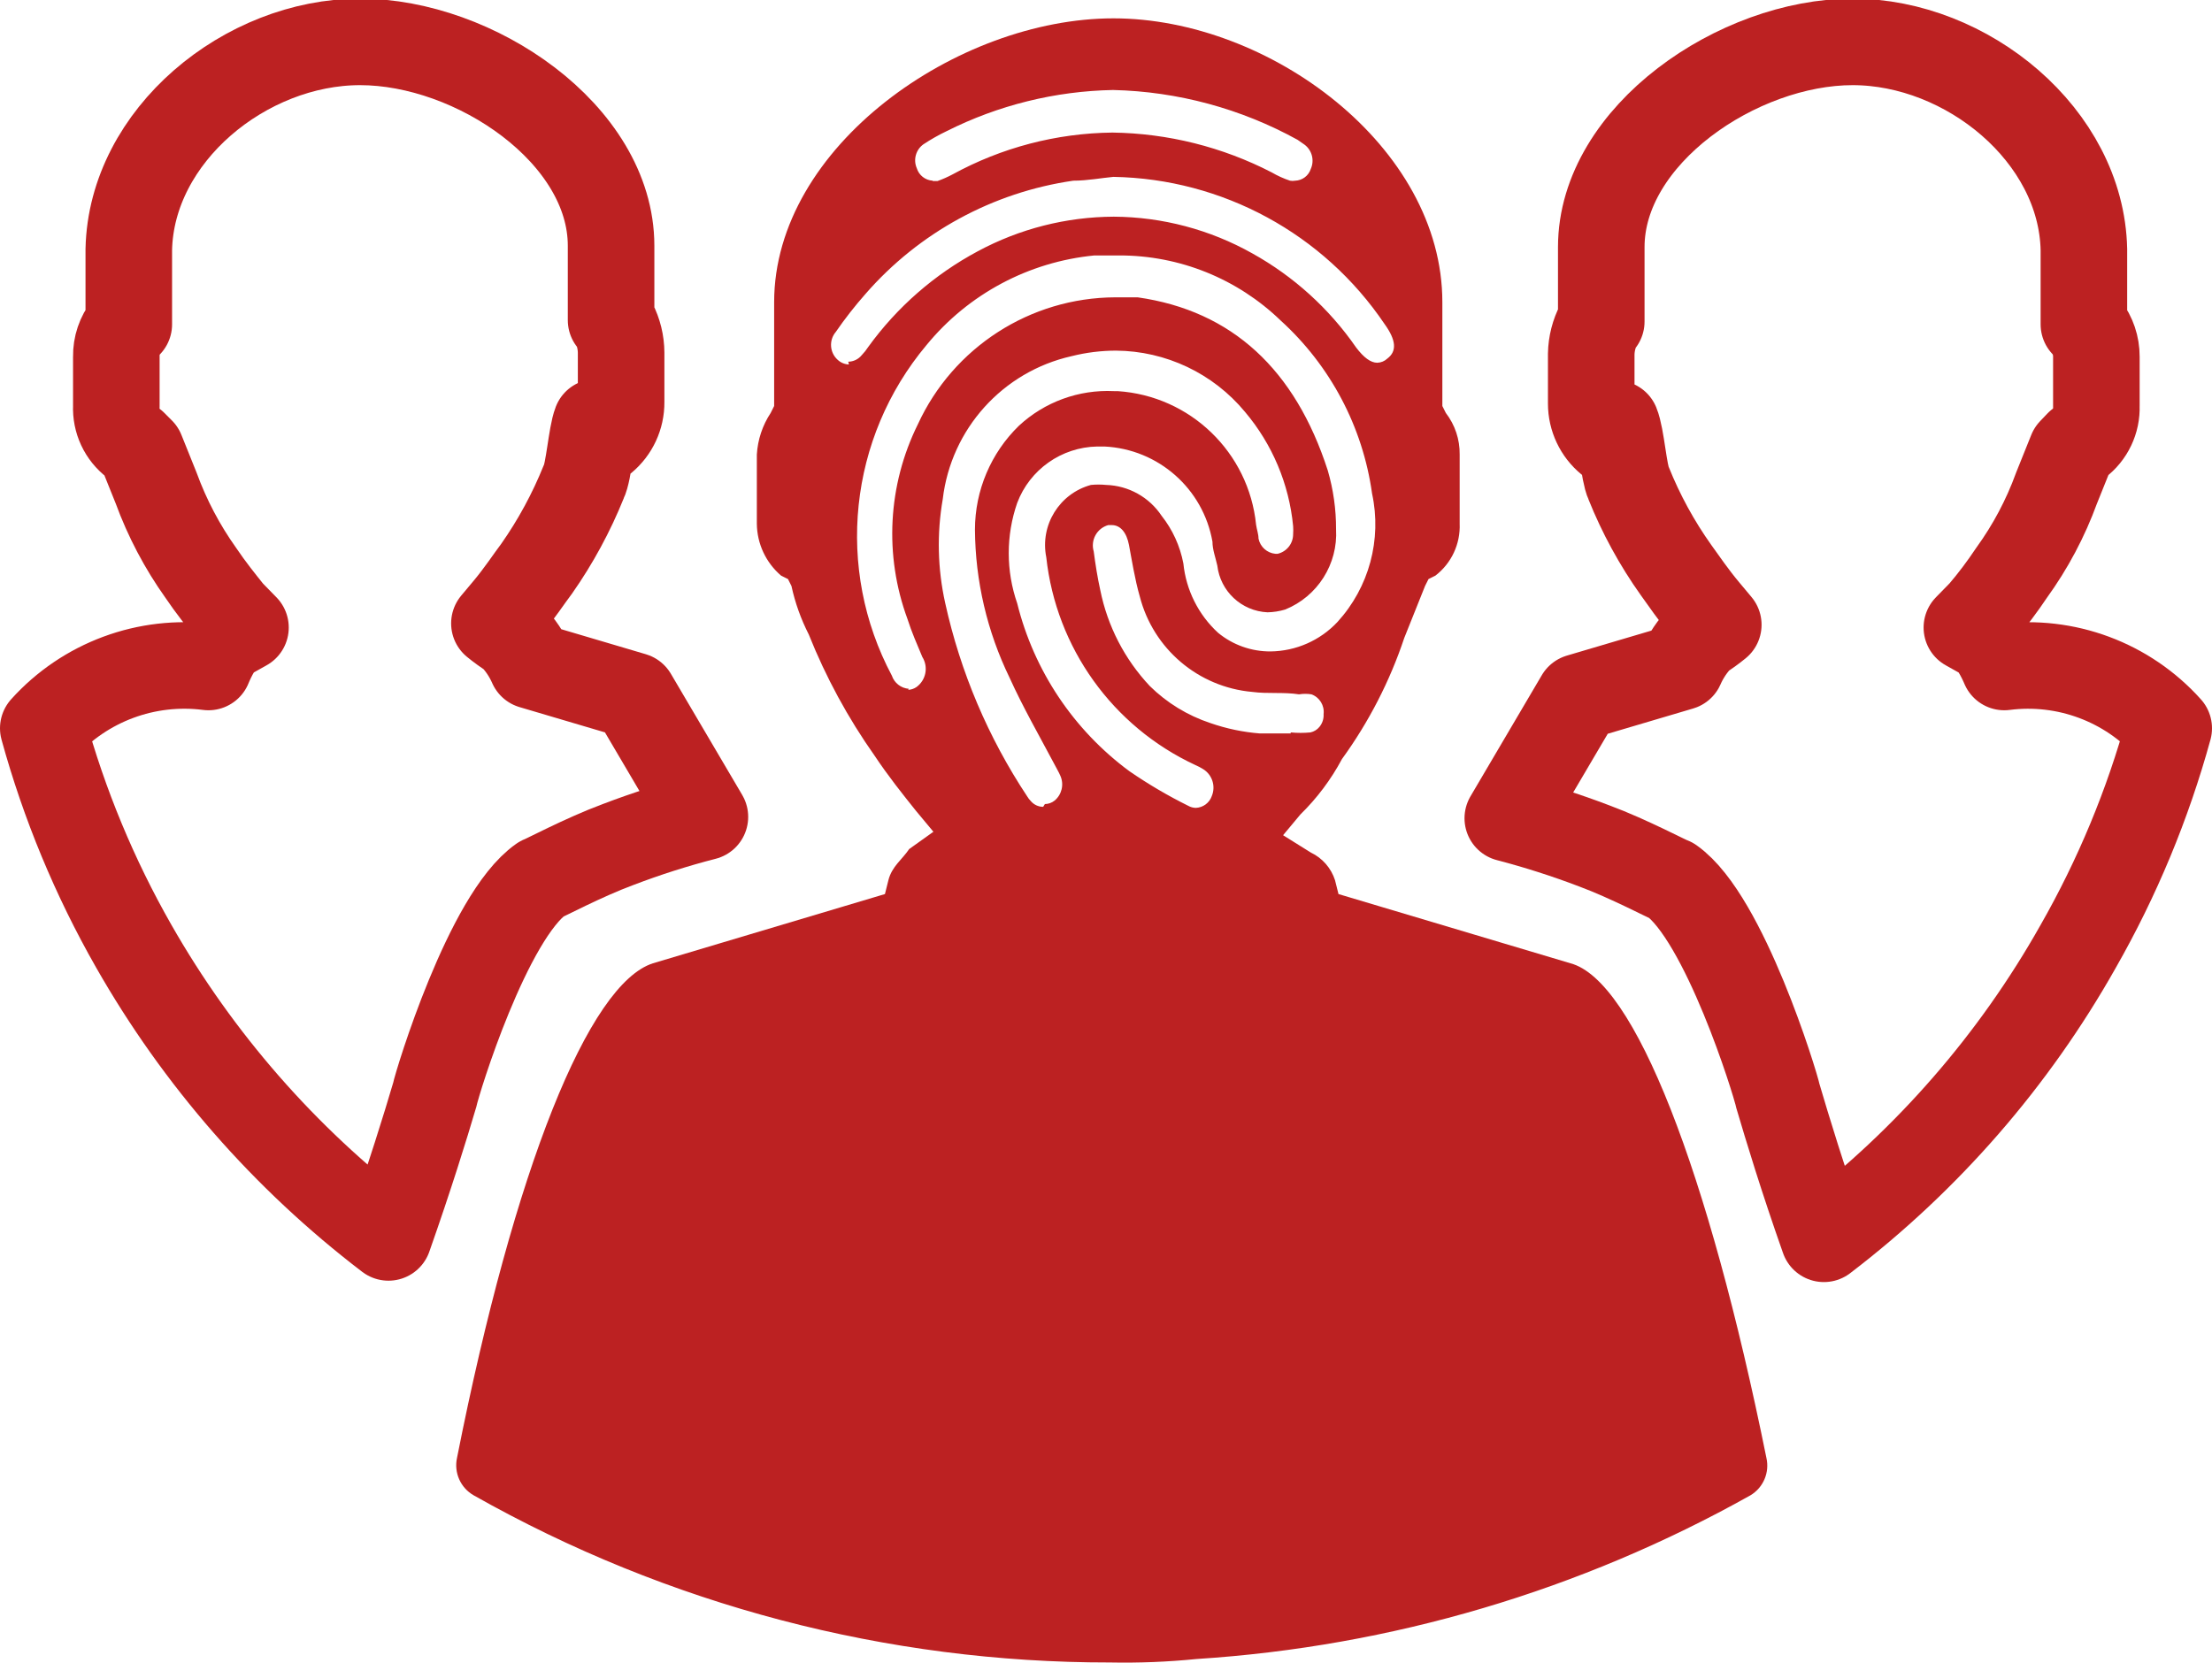
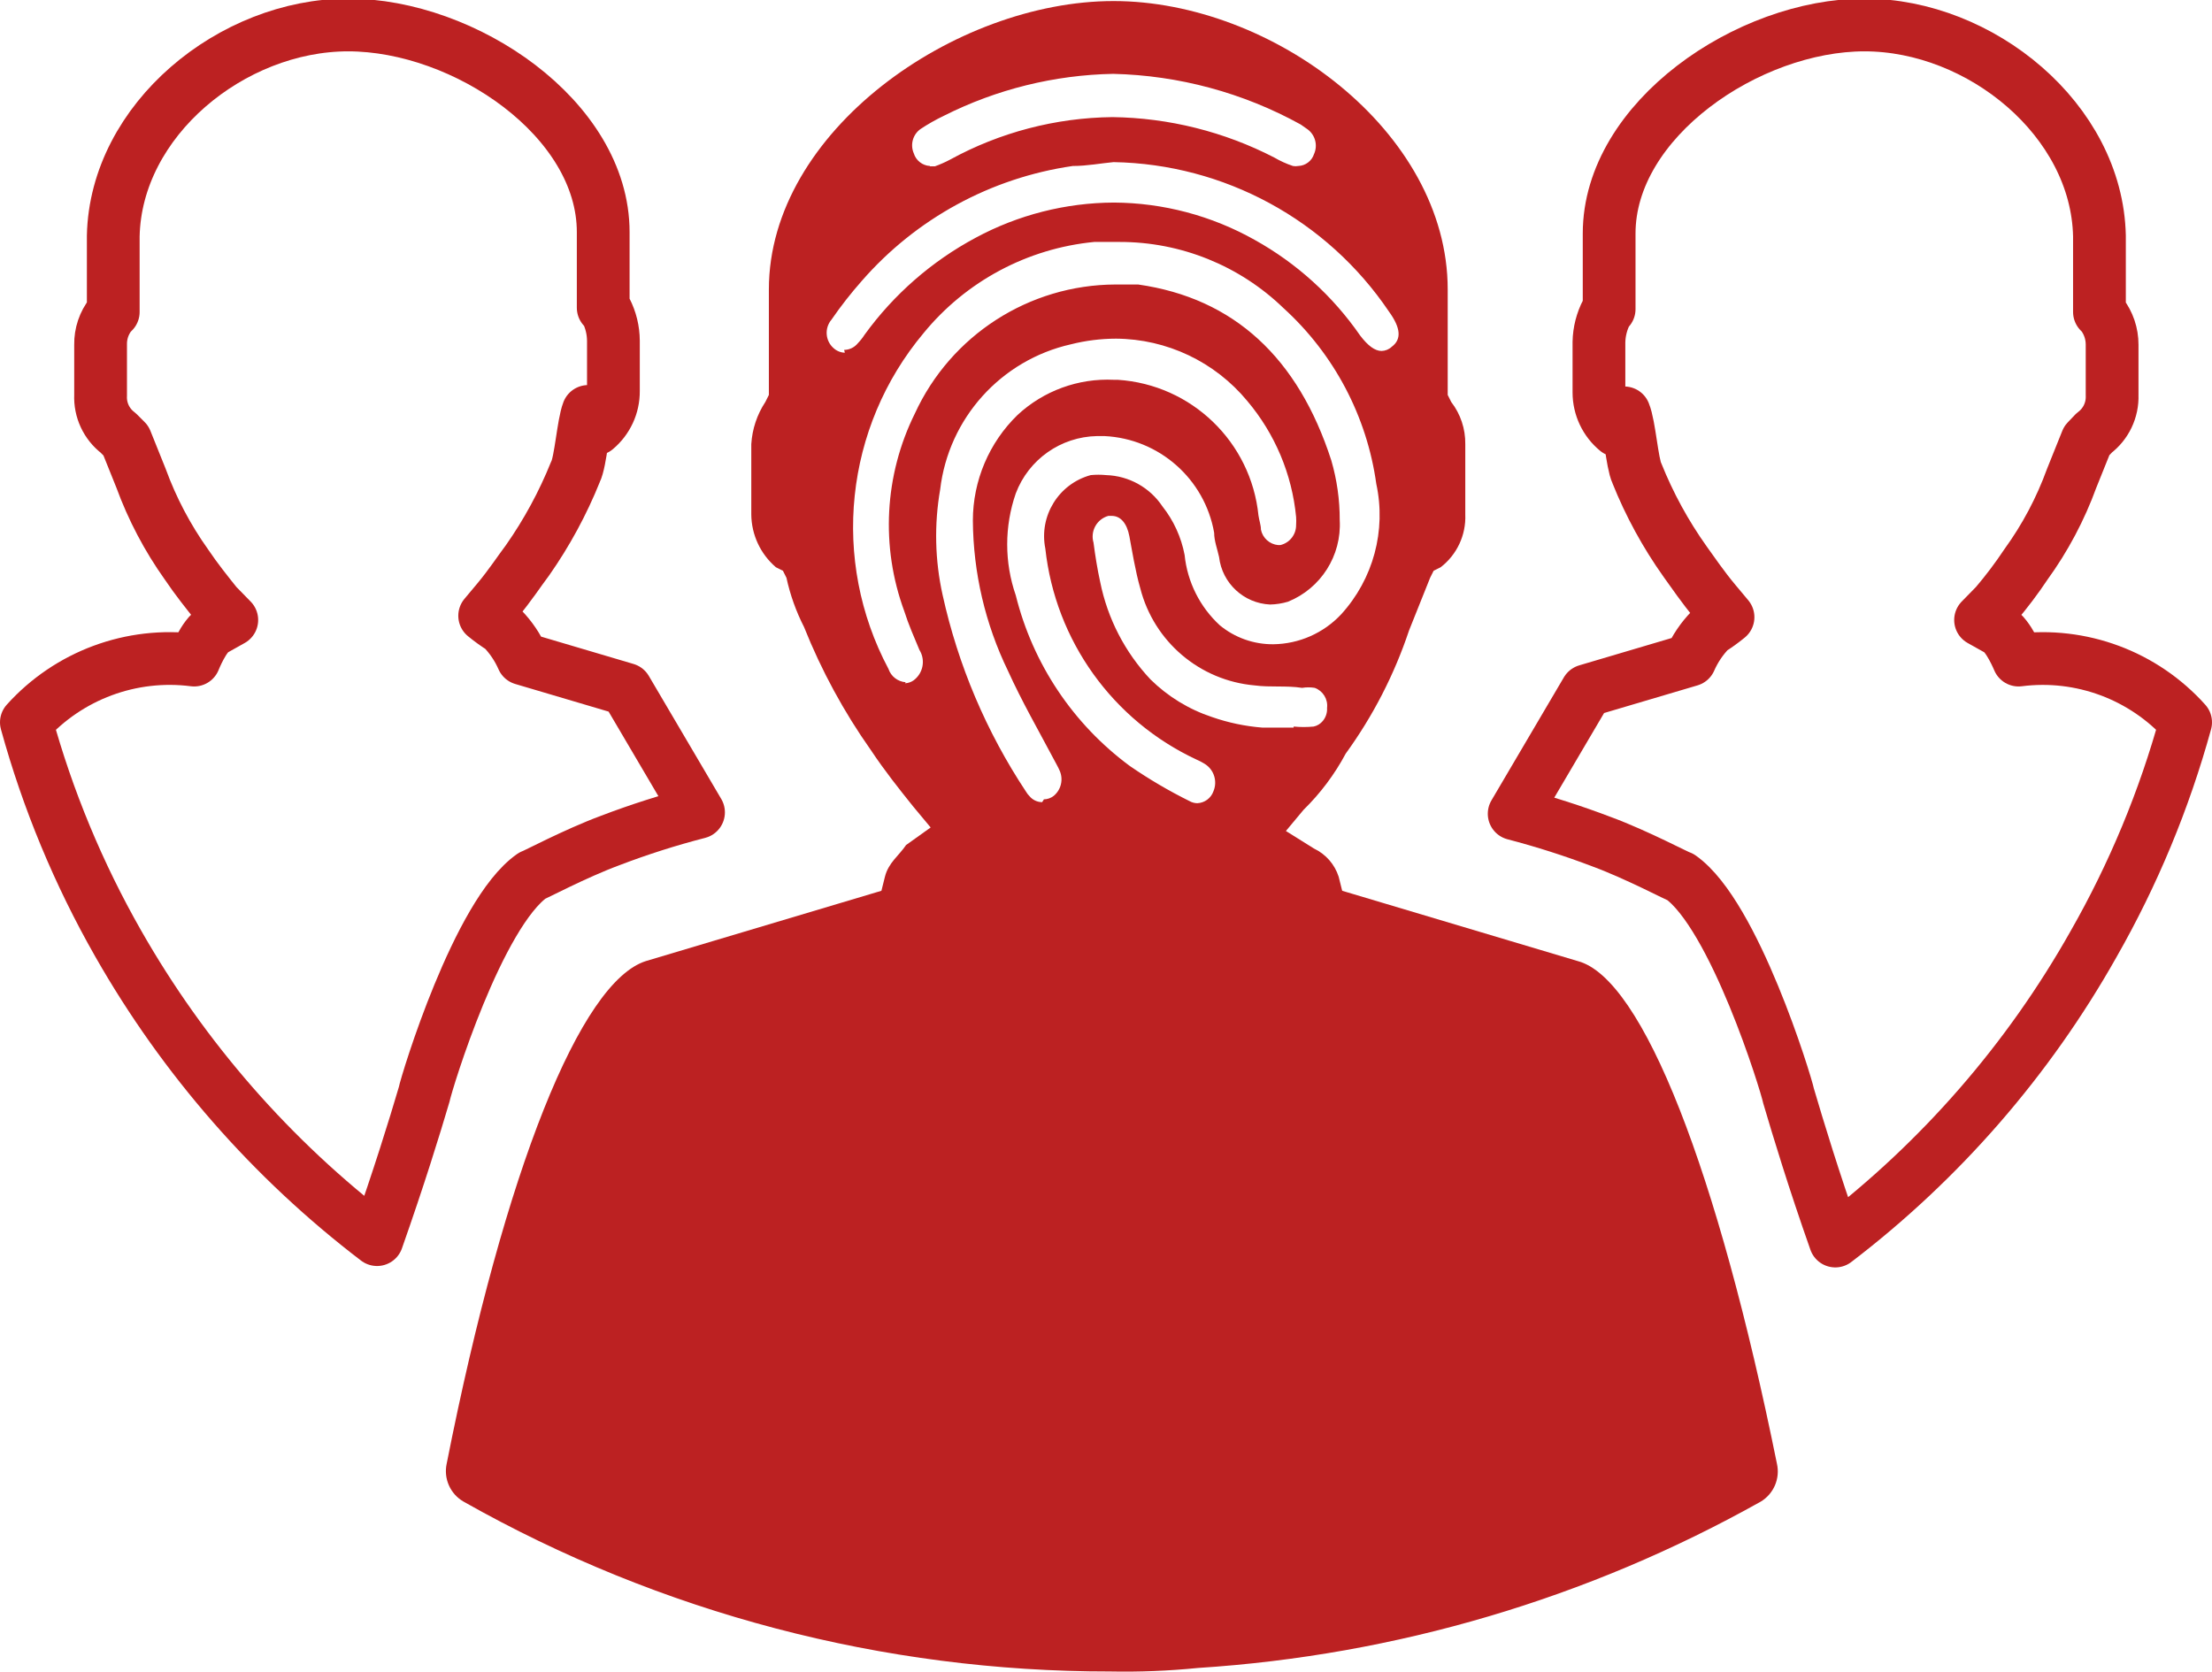
- <svg xmlns="http://www.w3.org/2000/svg" viewBox="0 0 63.89 48.03">
-   <path d="M70.62,53.14a5.45,5.45,0,0,0-4.75-1.77s-.29-.71-.58-.86l-.5-.28.43-.44a12.1,12.1,0,0,0,.86-1.14,10,10,0,0,0,1.3-2.45l.43-1.07.21-.22a1.28,1.28,0,0,0,.51-1.07V42.4a1.41,1.41,0,0,0-.29-.86l-.07-.07V39.31c-.07-3.3-3.38-6-6.68-6S54.23,36,54.23,39.24v2.15l-.07.08a1.93,1.93,0,0,0-.22.86v1.43a1.4,1.4,0,0,0,.51,1.08l.21-.5c.15.36.22,1.43.36,1.72a12.07,12.07,0,0,0,1.37,2.51c.21.29.5.72.86,1.15l.36.43a4.89,4.89,0,0,1-.5.36,2.89,2.89,0,0,0-.58.86l-2.94.87-2.06,3.5a24,24,0,0,1,2.5.8c1,.37,2.18,1,2.23,1,1.53,1.08,3,5.87,3.07,6.22.28.95.71,2.37,1.33,4.13A27.78,27.78,0,0,0,68,59.45,27.35,27.35,0,0,0,70.62,53.14Z" transform="translate(-7.98 -32.1)" style="fill:none;stroke:#bc2122;stroke-linejoin:round;stroke-width:2.5px" />
-   <path d="M40.05,79.38a36.38,36.38,0,0,1-18-4.73.26.26,0,0,1-.12-.28C24,64.18,26.12,61,27.08,60.65l7.09-2.12.21-.81a.83.83,0,0,1,.21-.31l.2-.24,1.25-.9-1-1.22a17,17,0,0,1-1.15-1.53A16.28,16.28,0,0,1,32,50.15a5.23,5.23,0,0,1-.45-1.26l0-.1-.26-.52L31,48.1a1.23,1.23,0,0,1-.36-.87v-2a1.82,1.82,0,0,1,.27-.78L31.1,44V40.83c0-4,5-7.45,9-7.45s8.75,3.33,8.75,7.45v.87a2.21,2.21,0,0,0-.35-.68,11.61,11.61,0,0,0-3.07-3,1.24,1.24,0,0,0,1.07-.81,1.35,1.35,0,0,0-.38-1.54,2.88,2.88,0,0,0-.34-.23A12.47,12.47,0,0,0,40.16,34,11.88,11.88,0,0,0,35,35.22a6.81,6.81,0,0,0-.77.44,1.32,1.32,0,0,0-.46,1.58,1.28,1.28,0,0,0,1,.82,11.82,11.82,0,0,0-2.39,2,12.41,12.41,0,0,0-.92,1.17A1.34,1.34,0,0,0,31.67,43a1.18,1.18,0,0,0,1.35.22,9.58,9.58,0,0,0,0,8.71,1.32,1.32,0,0,0,1.17.81,1.31,1.31,0,0,0,1.05-.61A20.79,20.79,0,0,0,37,55.54a2.35,2.35,0,0,0,.19.25,1.27,1.27,0,0,0,.91.4,1.21,1.21,0,0,0,.74-.26,1.35,1.35,0,0,0,.41-1.56,1.08,1.08,0,0,0-.08-.19,8.68,8.68,0,0,0,1,.82,12.19,12.19,0,0,0,1.57.93l.21.12a1.22,1.22,0,0,0,.58.15,1.28,1.28,0,0,0,1.15-.8,1.34,1.34,0,0,0-.32-1.53,5.4,5.4,0,0,0,1,.14,7.33,7.33,0,0,0,.94.06,3.69,3.69,0,0,0,.64,0A6.41,6.41,0,0,1,45,55.1l-1.1,1.32,1.53.95a.69.69,0,0,1,.39.4l.19.76,7.11,2.12c.87.23,3,3.39,5.13,13.72a.27.27,0,0,1-.11.28A37,37,0,0,1,42.5,79.29,22.48,22.48,0,0,1,40.05,79.38Zm6.87-27a1.24,1.24,0,0,0-.85-.92l-.08,0a3.75,3.75,0,0,0,1.11-.79,4.93,4.93,0,0,0,1.22-4.34,9.31,9.31,0,0,0-.94-3,1.41,1.41,0,0,0,.35.05,1.16,1.16,0,0,0,.79-.32,1.27,1.27,0,0,0,.38-.56V44l.21.42,0,0a1.21,1.21,0,0,1,.25.75v2a1.06,1.06,0,0,1-.36.87l-.35.17-.21.43-.63,1.56A12.5,12.5,0,0,1,46.92,52.37ZM44.61,49a.73.73,0,0,1-.65-.53,1.2,1.2,0,0,0,.87.38h.06l.13,0,.18,0a1,1,0,0,1-.32.16A.86.86,0,0,1,44.61,49Zm-1.69-3.28a3.76,3.76,0,0,0-3-1.57h.28A3.26,3.26,0,0,1,42.92,45.76ZM44,43.05a5.45,5.45,0,0,0-3.82-1.57,6.12,6.12,0,0,0-1.45.18l-.29.07a6.56,6.56,0,0,1,1.77-.29h.52A5.4,5.4,0,0,1,44,43.05Z" transform="translate(-7.98 -32.1)" style="fill:#bc2122" />
-   <path d="M33.1,37.58a2.15,2.15,0,0,0,.34.54,12.34,12.34,0,0,0-1.32,1.2,5.92,5.92,0,0,1,1-1.74m14,.2A5.82,5.82,0,0,1,47.77,39c-.29-.28-.59-.55-.9-.8a1.64,1.64,0,0,0,.26-.37M31.85,44h0m-.17.5A9.2,9.2,0,0,0,31.35,46v-.72a1.15,1.15,0,0,1,.15-.38l.05-.08,0-.09.09-.18M35,53.38c.17.36.35.73.55,1.1-.27-.33-.53-.66-.79-1l.24-.08m4.94,2.37c.48.33,1,.59,1.45.85l.22.11a1.92,1.92,0,0,0,.93.24,1.84,1.84,0,0,0,.66-.12l1.08.68.8.5.06,0h0l.07.25.2.83.82.24,6.71,2c.6.29,2.55,3.15,4.54,12.8a36.09,36.09,0,0,1-15,4.37h-.09a21.81,21.81,0,0,1-2.31.08,35.68,35.68,0,0,1-17.32-4.46c2-9.65,4-12.56,4.55-12.8l6.7-2,.82-.24L35,58.3l.07-.32.08-.08.15-.18.51-.37,1.12-.8a1.94,1.94,0,0,0,1.17.39,1.91,1.91,0,0,0,1.2-.42,2,2,0,0,0,.61-.77m.23-23.12c-4.5,0-9.8,3.7-9.8,8.2v3l-.1.2a2.45,2.45,0,0,0-.4,1.2v2a2,2,0,0,0,.7,1.5l.2.1.1.2a5.78,5.78,0,0,0,.5,1.4,17,17,0,0,0,1.9,3.5c.4.6.8,1.1,1.2,1.6l.5.6-.7.5c-.2.3-.5.5-.6.9l-.1.4-6.7,2c-1.85.59-4,5.9-5.66,14.29a1,1,0,0,0,.48,1.08,37.26,37.26,0,0,0,18.38,4.83,20.9,20.9,0,0,0,2.5-.1,37.64,37.64,0,0,0,16-4.73A1,1,0,0,0,59,74.22c-1.68-8.3-3.81-13.8-5.66-14.29l-6.7-2-.1-.4a1.34,1.34,0,0,0-.7-.8l-.8-.5.5-.6a6.56,6.56,0,0,0,1.2-1.6,12.93,12.93,0,0,0,1.8-3.5l.6-1.5.1-.2.2-.1a1.8,1.8,0,0,0,.7-1.5v-2a1.92,1.92,0,0,0-.4-1.2l-.1-.2v-3c0-4.5-5-8.2-9.5-8.2Zm-5.22,4.69a.51.51,0,0,1-.46-.36.57.57,0,0,1,.19-.69,5.51,5.51,0,0,1,.67-.38,11.16,11.16,0,0,1,4.81-1.19,11.59,11.59,0,0,1,5.33,1.44l.2.14a.58.58,0,0,1,.18.7.49.49,0,0,1-.45.34.4.4,0,0,1-.15,0,2.79,2.79,0,0,1-.53-.24,10.33,10.33,0,0,0-4.6-1.15,9.84,9.84,0,0,0-4.62,1.21,3.3,3.3,0,0,1-.43.19l-.14,0ZM32.5,42.63a.5.5,0,0,1-.32-.13.58.58,0,0,1-.06-.81,11.58,11.58,0,0,1,.86-1.1,9.82,9.82,0,0,1,6-3.27c.41,0,.82-.08,1.16-.11a9.65,9.65,0,0,1,7.83,4.25c.34.47.36.79.08,1a.44.44,0,0,1-.29.12c-.19,0-.39-.15-.61-.44a8.91,8.91,0,0,0-3-2.72,8.26,8.26,0,0,0-4-1.06,8.36,8.36,0,0,0-3.93,1,9.34,9.34,0,0,0-3.16,2.76,1.55,1.55,0,0,1-.19.24.51.51,0,0,1-.39.19ZM34.23,52a.56.56,0,0,1-.49-.38,8.59,8.59,0,0,1,1-9.55,7.16,7.16,0,0,1,4.85-2.59l.72,0a6.69,6.69,0,0,1,4.66,1.88,8.3,8.3,0,0,1,2.64,5,4.19,4.19,0,0,1-1,3.71,2.69,2.69,0,0,1-1.93.85,2.36,2.36,0,0,1-1.52-.54,3.15,3.15,0,0,1-1-2A3.18,3.18,0,0,0,41.53,47a2,2,0,0,0-1.6-.89,2.25,2.25,0,0,0-.44,0,1.8,1.8,0,0,0-1.29,2.09,7.52,7.52,0,0,0,4.3,6,1.67,1.67,0,0,1,.23.12.63.63,0,0,1,.25.78.51.51,0,0,1-.46.34.46.46,0,0,1-.22-.06,13.77,13.77,0,0,1-1.7-1,8.61,8.61,0,0,1-3.24-4.85,4.43,4.43,0,0,1,0-2.9A2.52,2.52,0,0,1,39.67,45h.21A3.33,3.33,0,0,1,43,47.75c0,.23.09.46.14.69a1.53,1.53,0,0,0,1.45,1.35,1.92,1.92,0,0,0,.51-.08,2.36,2.36,0,0,0,1.47-2.32,6,6,0,0,0-.24-1.7c-.94-2.91-2.76-4.61-5.49-5l-.23,0h-.42a6.3,6.3,0,0,0-5.7,3.67,7.12,7.12,0,0,0-.3,5.62c.12.38.28.74.43,1.1a.65.65,0,0,1-.17.87.46.46,0,0,1-.24.08Zm3.88,3.41a.47.47,0,0,1-.36-.17.64.64,0,0,1-.1-.13,16.56,16.56,0,0,1-2.37-5.59,7.73,7.73,0,0,1-.07-3,4.81,4.81,0,0,1,3.72-4.13,5.28,5.28,0,0,1,1.28-.16A4.88,4.88,0,0,1,43.94,44a6,6,0,0,1,1.39,3.3,1.69,1.69,0,0,1,0,.23.58.58,0,0,1-.45.57h-.06a.55.55,0,0,1-.49-.44c0-.13-.05-.26-.07-.4a4.3,4.3,0,0,0-4-3.86h-.11a3.76,3.76,0,0,0-2.74,1,4.19,4.19,0,0,0-1.27,3,9.94,9.94,0,0,0,1,4.28c.39.86.85,1.66,1.29,2.49.06.12.13.23.18.35a.61.61,0,0,1-.17.71.46.46,0,0,1-.28.1Zm7.15-2.12c-.41,0-.84,0-.89,0a5.71,5.71,0,0,1-1.43-.3,4.51,4.51,0,0,1-1.75-1.07,5.68,5.68,0,0,1-1.43-2.77c-.08-.36-.14-.74-.19-1.12a.61.61,0,0,1,.42-.76h.1c.25,0,.43.21.5.58s.17,1,.31,1.48a3.69,3.69,0,0,0,3.25,2.76c.45.06.9,0,1.35.07a1.11,1.11,0,0,1,.36,0,.54.54,0,0,1,.35.57.53.53,0,0,1-.12.37.46.46,0,0,1-.26.16,2.94,2.94,0,0,1-.57,0Z" transform="translate(-7.98 -32.1)" style="fill:#bc2122" />
-   <path d="M9.23,53.14A5.48,5.48,0,0,1,14,51.37s.28-.71.57-.86l.5-.28-.43-.44c-.28-.35-.57-.71-.86-1.14a10.35,10.35,0,0,1-1.29-2.45l-.43-1.07-.22-.22a1.27,1.27,0,0,1-.5-1.07V42.4a1.35,1.35,0,0,1,.29-.86l.07-.07V39.31c.07-3.3,3.37-6,6.68-6s7.25,2.66,7.25,5.89v2.15l.08.08a1.91,1.91,0,0,1,.21.86v1.43a1.39,1.39,0,0,1-.5,1.08l-.22-.5c-.14.36-.21,1.43-.36,1.72a12.5,12.5,0,0,1-1.36,2.51c-.22.29-.5.72-.86,1.15l-.36.43a4.89,4.89,0,0,0,.5.36,2.89,2.89,0,0,1,.58.86l2.94.87,2.06,3.5a23.31,23.31,0,0,0-2.51.8c-1,.37-2.18,1-2.22,1-1.54,1.08-3,5.87-3.07,6.22-.28.95-.72,2.37-1.34,4.13a28.05,28.05,0,0,1-7.36-8.42A27.35,27.35,0,0,1,9.23,53.14Z" transform="translate(-7.98 -32.1)" style="fill:none;stroke:#bc2122;stroke-linejoin:round;stroke-width:2.5px" />
+ <svg xmlns="http://www.w3.org/2000/svg" viewBox="0 0 62.89 47.53">
+   <path d="M70.62,53.14a5.45,5.45,0,0,0-4.75-1.77s-.29-.71-.58-.86l-.5-.28.43-.44a12.1,12.1,0,0,0,.86-1.14,10,10,0,0,0,1.3-2.45l.43-1.07.21-.22a1.28,1.28,0,0,0,.51-1.07V42.4a1.41,1.41,0,0,0-.29-.86l-.07-.07V39.31c-.07-3.3-3.38-6-6.68-6S54.23,36,54.23,39.24v2.15l-.07.08a1.93,1.93,0,0,0-.22.86v1.43a1.4,1.4,0,0,0,.51,1.08l.21-.5c.15.36.22,1.43.36,1.72a12.07,12.07,0,0,0,1.37,2.51c.21.29.5.72.86,1.15l.36.43a4.89,4.89,0,0,1-.5.36,2.89,2.89,0,0,0-.58.86l-2.94.87-2.06,3.5a24,24,0,0,1,2.5.8c1,.37,2.18,1,2.23,1,1.53,1.08,3,5.87,3.07,6.22.28.95.71,2.37,1.33,4.13A27.78,27.78,0,0,0,68,59.45,27.35,27.35,0,0,0,70.62,53.14Z" transform="translate(-8.48 -32.6)" style="fill:none;stroke:#bc2122;stroke-linejoin:round;stroke-width:1.5px" />
+   <path d="M40.05,79.38a36.38,36.38,0,0,1-18-4.73.26.26,0,0,1-.12-.28C24,64.18,26.12,61,27.08,60.65l7.09-2.12.21-.81a.83.83,0,0,1,.21-.31l.2-.24,1.25-.9-1-1.22a17,17,0,0,1-1.15-1.53A16.28,16.28,0,0,1,32,50.15a5.23,5.23,0,0,1-.45-1.26l0-.1-.26-.52L31,48.1a1.23,1.23,0,0,1-.36-.87v-2a1.82,1.82,0,0,1,.27-.78L31.1,44V40.83c0-4,5-7.45,9-7.45s8.75,3.33,8.75,7.45v.87a2.21,2.21,0,0,0-.35-.68,11.61,11.61,0,0,0-3.07-3,1.24,1.24,0,0,0,1.07-.81,1.35,1.35,0,0,0-.38-1.54,2.88,2.88,0,0,0-.34-.23A12.47,12.47,0,0,0,40.16,34,11.88,11.88,0,0,0,35,35.22a6.81,6.81,0,0,0-.77.44,1.32,1.32,0,0,0-.46,1.58,1.28,1.28,0,0,0,1,.82,11.82,11.82,0,0,0-2.39,2,12.41,12.41,0,0,0-.92,1.17A1.34,1.34,0,0,0,31.67,43a1.18,1.18,0,0,0,1.35.22,9.58,9.58,0,0,0,0,8.71,1.32,1.32,0,0,0,1.17.81,1.31,1.31,0,0,0,1.05-.61A20.79,20.79,0,0,0,37,55.54a2.35,2.35,0,0,0,.19.25,1.27,1.27,0,0,0,.91.4,1.21,1.21,0,0,0,.74-.26,1.35,1.35,0,0,0,.41-1.56,1.08,1.08,0,0,0-.08-.19,8.68,8.68,0,0,0,1,.82,12.19,12.19,0,0,0,1.57.93l.21.12a1.22,1.22,0,0,0,.58.15,1.28,1.28,0,0,0,1.15-.8,1.34,1.34,0,0,0-.32-1.53,5.4,5.4,0,0,0,1,.14,7.33,7.33,0,0,0,.94.06,3.69,3.69,0,0,0,.64,0A6.41,6.41,0,0,1,45,55.1l-1.1,1.32,1.53.95a.69.69,0,0,1,.39.4l.19.76,7.11,2.12c.87.23,3,3.39,5.13,13.72a.27.27,0,0,1-.11.28A37,37,0,0,1,42.5,79.29,22.48,22.48,0,0,1,40.05,79.38Zm6.87-27a1.24,1.24,0,0,0-.85-.92l-.08,0a3.75,3.75,0,0,0,1.11-.79,4.93,4.93,0,0,0,1.22-4.34,9.31,9.31,0,0,0-.94-3,1.41,1.41,0,0,0,.35.05,1.16,1.16,0,0,0,.79-.32,1.27,1.27,0,0,0,.38-.56V44l.21.42,0,0a1.21,1.21,0,0,1,.25.75v2a1.06,1.06,0,0,1-.36.87l-.35.17-.21.43-.63,1.56A12.5,12.5,0,0,1,46.92,52.37ZM44.61,49a.73.73,0,0,1-.65-.53,1.2,1.2,0,0,0,.87.38h.06l.13,0,.18,0a1,1,0,0,1-.32.16A.86.86,0,0,1,44.61,49Zm-1.69-3.28a3.76,3.76,0,0,0-3-1.57h.28A3.26,3.26,0,0,1,42.92,45.76ZM44,43.05a5.45,5.45,0,0,0-3.82-1.57,6.12,6.12,0,0,0-1.45.18l-.29.07a6.56,6.56,0,0,1,1.77-.29h.52A5.4,5.4,0,0,1,44,43.05Z" transform="translate(-8.48 -32.6)" style="fill:#bc2122" />
+   <path d="M33.1,37.58a2.15,2.15,0,0,0,.34.54,12.34,12.34,0,0,0-1.32,1.2,5.92,5.92,0,0,1,1-1.74m14,.2A5.82,5.82,0,0,1,47.77,39c-.29-.28-.59-.55-.9-.8a1.64,1.64,0,0,0,.26-.37M31.85,44h0m-.17.5A9.2,9.2,0,0,0,31.35,46v-.72a1.15,1.15,0,0,1,.15-.38l.05-.08,0-.09.09-.18M35,53.38c.17.36.35.73.55,1.1-.27-.33-.53-.66-.79-1l.24-.08m4.94,2.37c.48.33,1,.59,1.45.85l.22.11a1.92,1.92,0,0,0,.93.24,1.84,1.84,0,0,0,.66-.12l1.08.68.8.5.06,0h0l.07.25.2.83.82.24,6.71,2c.6.29,2.55,3.15,4.54,12.8a36.09,36.09,0,0,1-15,4.37h-.09a21.81,21.81,0,0,1-2.31.08,35.68,35.68,0,0,1-17.32-4.46c2-9.65,4-12.56,4.55-12.8l6.7-2,.82-.24L35,58.3l.07-.32.08-.08.15-.18.51-.37,1.12-.8a1.94,1.94,0,0,0,1.17.39,1.91,1.91,0,0,0,1.2-.42,2,2,0,0,0,.61-.77m.23-23.12c-4.5,0-9.8,3.7-9.8,8.2v3l-.1.2a2.45,2.45,0,0,0-.4,1.2v2a2,2,0,0,0,.7,1.5l.2.1.1.2a5.78,5.78,0,0,0,.5,1.4,17,17,0,0,0,1.9,3.5c.4.6.8,1.1,1.2,1.6l.5.6-.7.5c-.2.3-.5.5-.6.9l-.1.4-6.7,2c-1.85.59-4,5.9-5.66,14.29a1,1,0,0,0,.48,1.08,37.26,37.26,0,0,0,18.38,4.83,20.9,20.9,0,0,0,2.5-.1,37.64,37.64,0,0,0,16-4.73A1,1,0,0,0,59,74.22c-1.68-8.3-3.81-13.8-5.66-14.29l-6.7-2-.1-.4a1.34,1.34,0,0,0-.7-.8l-.8-.5.5-.6a6.56,6.56,0,0,0,1.2-1.6,12.93,12.93,0,0,0,1.8-3.5l.6-1.5.1-.2.2-.1a1.8,1.8,0,0,0,.7-1.5v-2a1.92,1.92,0,0,0-.4-1.2l-.1-.2v-3c0-4.5-5-8.2-9.5-8.2Zm-5.22,4.69a.51.51,0,0,1-.46-.36.57.57,0,0,1,.19-.69,5.51,5.51,0,0,1,.67-.38,11.16,11.16,0,0,1,4.81-1.19,11.59,11.59,0,0,1,5.33,1.44l.2.14a.58.58,0,0,1,.18.7.49.49,0,0,1-.45.34.4.4,0,0,1-.15,0,2.79,2.79,0,0,1-.53-.24,10.33,10.33,0,0,0-4.6-1.15,9.84,9.84,0,0,0-4.62,1.21,3.3,3.3,0,0,1-.43.19l-.14,0ZM32.5,42.63a.5.5,0,0,1-.32-.13.58.58,0,0,1-.06-.81,11.58,11.58,0,0,1,.86-1.1,9.82,9.82,0,0,1,6-3.27c.41,0,.82-.08,1.16-.11a9.65,9.65,0,0,1,7.83,4.25c.34.47.36.79.08,1a.44.44,0,0,1-.29.12c-.19,0-.39-.15-.61-.44a8.91,8.91,0,0,0-3-2.72,8.26,8.26,0,0,0-4-1.06,8.36,8.36,0,0,0-3.93,1,9.34,9.34,0,0,0-3.16,2.76,1.55,1.55,0,0,1-.19.24.51.51,0,0,1-.39.19ZM34.23,52a.56.56,0,0,1-.49-.38,8.59,8.59,0,0,1,1-9.55,7.16,7.16,0,0,1,4.85-2.59l.72,0a6.69,6.69,0,0,1,4.66,1.88,8.3,8.3,0,0,1,2.64,5,4.19,4.19,0,0,1-1,3.71,2.69,2.69,0,0,1-1.93.85,2.36,2.36,0,0,1-1.52-.54,3.15,3.15,0,0,1-1-2A3.18,3.18,0,0,0,41.53,47a2,2,0,0,0-1.6-.89,2.25,2.25,0,0,0-.44,0,1.8,1.8,0,0,0-1.29,2.09,7.52,7.52,0,0,0,4.3,6,1.67,1.67,0,0,1,.23.12.63.63,0,0,1,.25.78.51.51,0,0,1-.46.34.46.46,0,0,1-.22-.06,13.77,13.77,0,0,1-1.7-1,8.61,8.61,0,0,1-3.24-4.85,4.43,4.43,0,0,1,0-2.9A2.52,2.52,0,0,1,39.67,45h.21A3.33,3.33,0,0,1,43,47.75c0,.23.09.46.14.69a1.53,1.53,0,0,0,1.45,1.35,1.92,1.92,0,0,0,.51-.08,2.36,2.36,0,0,0,1.47-2.32,6,6,0,0,0-.24-1.7c-.94-2.91-2.76-4.61-5.49-5l-.23,0h-.42a6.3,6.3,0,0,0-5.7,3.67,7.12,7.12,0,0,0-.3,5.62c.12.38.28.74.43,1.1a.65.65,0,0,1-.17.87.46.46,0,0,1-.24.08Zm3.88,3.41a.47.47,0,0,1-.36-.17.64.64,0,0,1-.1-.13,16.56,16.56,0,0,1-2.37-5.59,7.73,7.73,0,0,1-.07-3,4.81,4.81,0,0,1,3.72-4.13,5.28,5.28,0,0,1,1.28-.16A4.88,4.88,0,0,1,43.94,44a6,6,0,0,1,1.39,3.3,1.69,1.69,0,0,1,0,.23.58.58,0,0,1-.45.57h-.06a.55.55,0,0,1-.49-.44c0-.13-.05-.26-.07-.4a4.3,4.3,0,0,0-4-3.86h-.11a3.76,3.76,0,0,0-2.74,1,4.19,4.19,0,0,0-1.27,3,9.94,9.94,0,0,0,1,4.28c.39.86.85,1.66,1.29,2.49.06.12.13.23.18.35a.61.61,0,0,1-.17.71.46.46,0,0,1-.28.1Zm7.15-2.12c-.41,0-.84,0-.89,0a5.71,5.71,0,0,1-1.43-.3,4.51,4.51,0,0,1-1.75-1.07,5.68,5.68,0,0,1-1.43-2.77c-.08-.36-.14-.74-.19-1.12a.61.61,0,0,1,.42-.76h.1c.25,0,.43.21.5.58s.17,1,.31,1.48a3.69,3.69,0,0,0,3.25,2.76c.45.06.9,0,1.35.07a1.11,1.11,0,0,1,.36,0,.54.54,0,0,1,.35.57.53.53,0,0,1-.12.37.46.46,0,0,1-.26.16,2.94,2.94,0,0,1-.57,0Z" transform="translate(-8.48 -32.6)" style="fill:#bc2122" />
+   <path d="M9.23,53.14A5.48,5.48,0,0,1,14,51.37s.28-.71.57-.86l.5-.28-.43-.44c-.28-.35-.57-.71-.86-1.14a10.35,10.35,0,0,1-1.29-2.45l-.43-1.07-.22-.22a1.27,1.27,0,0,1-.5-1.07V42.4a1.35,1.35,0,0,1,.29-.86l.07-.07V39.31c.07-3.3,3.37-6,6.68-6s7.25,2.66,7.25,5.89v2.15l.08.08a1.91,1.91,0,0,1,.21.86v1.43a1.39,1.39,0,0,1-.5,1.08l-.22-.5c-.14.36-.21,1.43-.36,1.72a12.5,12.5,0,0,1-1.36,2.51c-.22.29-.5.72-.86,1.15l-.36.43a4.89,4.89,0,0,0,.5.36,2.89,2.89,0,0,1,.58.86l2.94.87,2.06,3.5a23.31,23.31,0,0,0-2.51.8c-1,.37-2.18,1-2.22,1-1.54,1.08-3,5.87-3.07,6.22-.28.95-.72,2.37-1.34,4.13a28.05,28.05,0,0,1-7.36-8.42A27.35,27.35,0,0,1,9.23,53.14Z" transform="translate(-8.48 -32.6)" style="fill:none;stroke:#bc2122;stroke-linejoin:round;stroke-width:1.5px" />
</svg>
